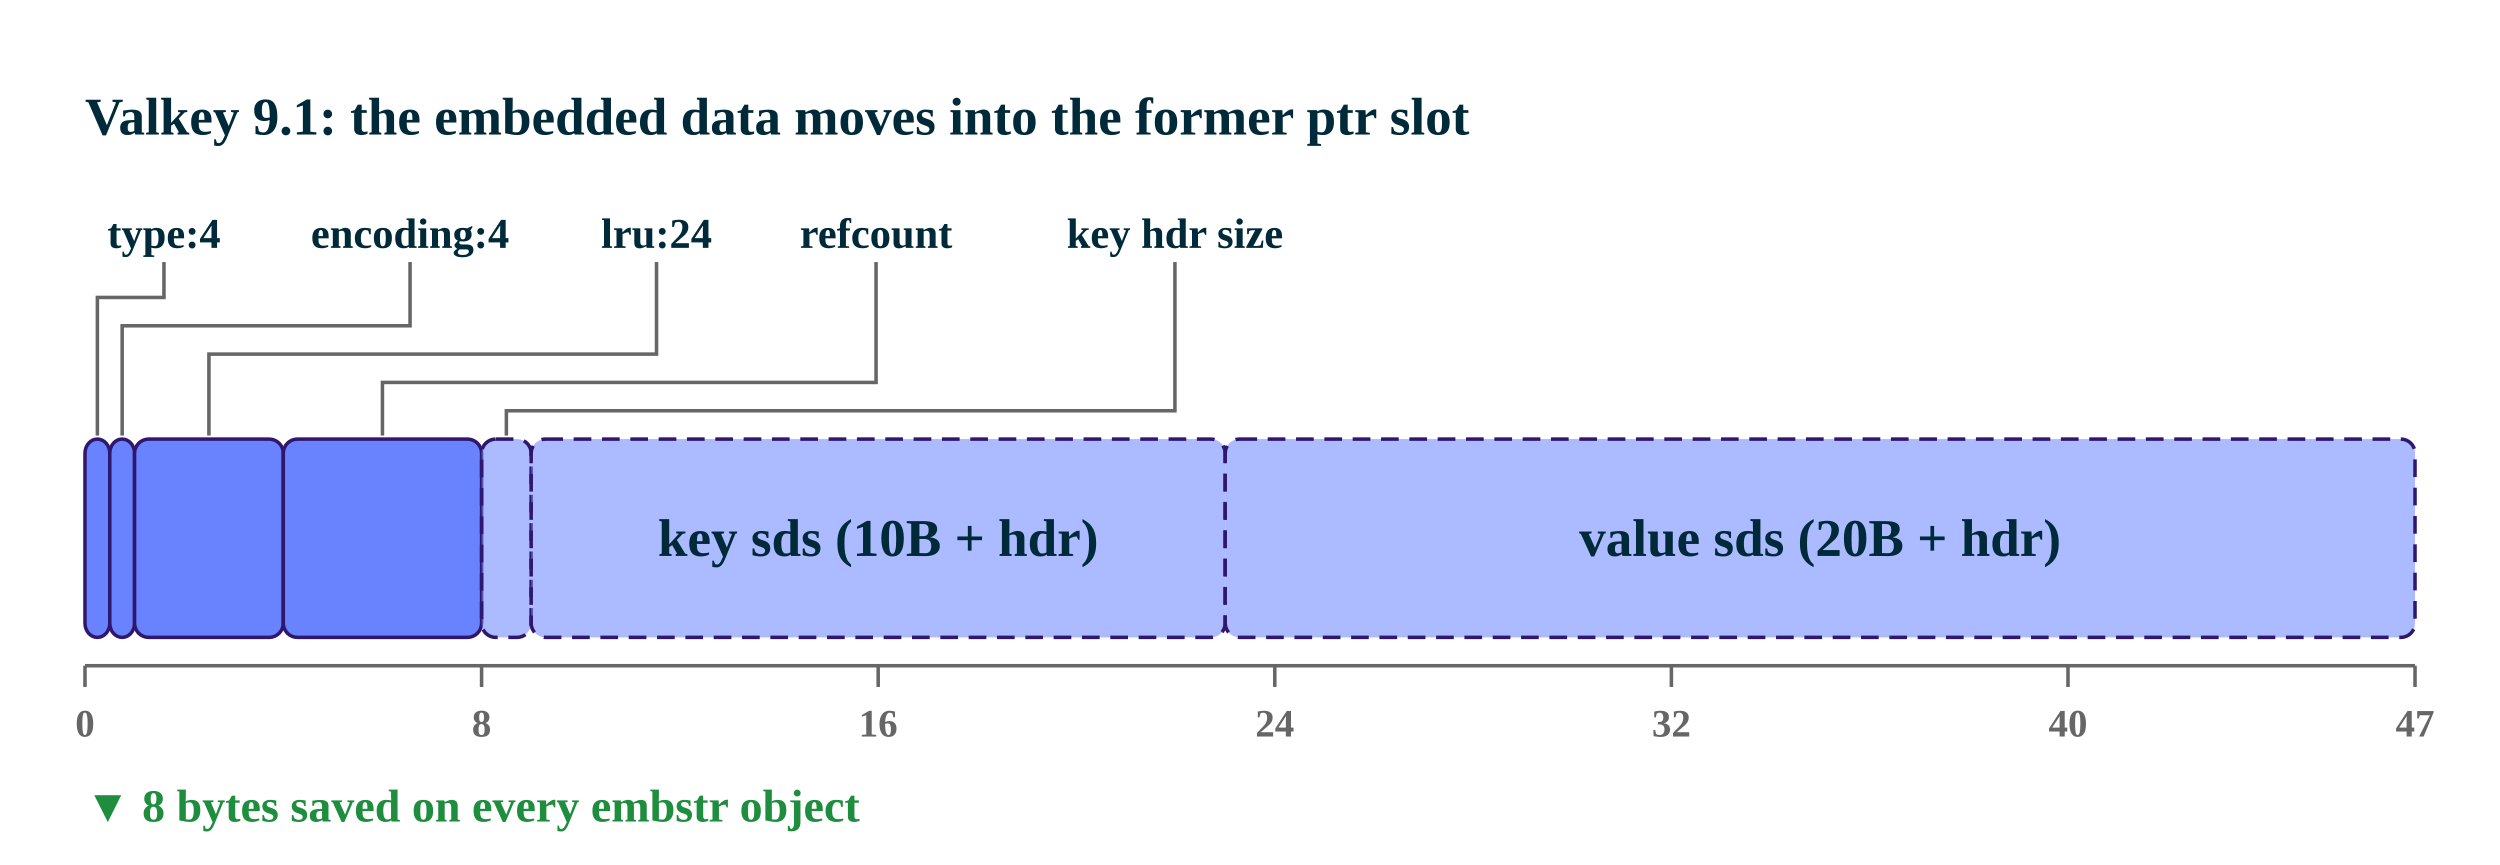
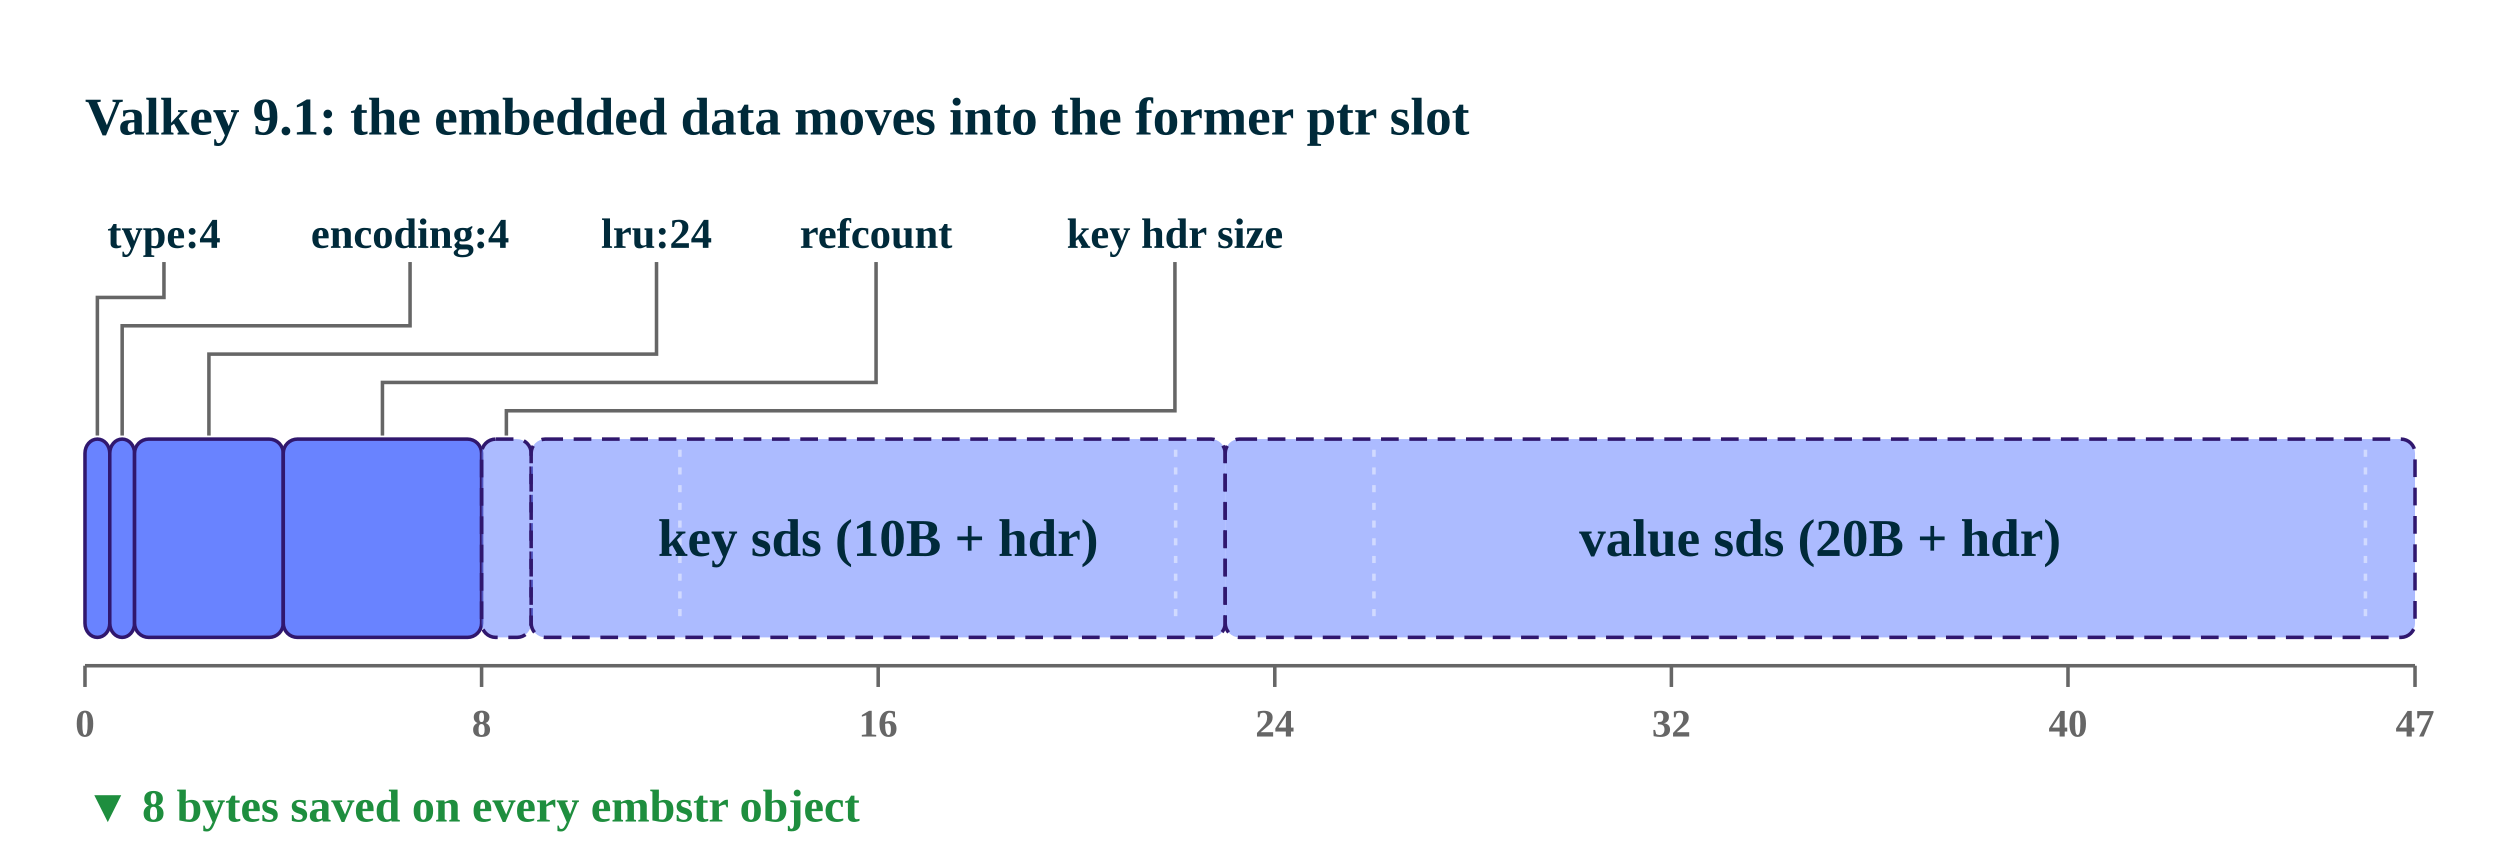
<svg xmlns="http://www.w3.org/2000/svg" viewBox="0 0 706 244" width="706" height="244">
  <style>
  .fd-background      { fill: var(--fd-background, #ffffff); }
  .fd-title   { fill: var(--fd-text, #002a3a); }
  .fd-field-box   { fill: var(--fd-field-fill, #6983ff); stroke: var(--fd-field-border, #30176e); stroke-width: 1; }
  .fd-padding-box     { fill: url(#fd-hatch); stroke: var(--fd-padding-stroke, #b9c2cc); stroke-width: 1; }
  .fd-flexible-array    { fill: none; stroke: var(--fd-muted, #666666); stroke-width: 1; stroke-dasharray: 4 3; }
  .fd-extra-box   { fill: var(--fd-field-fill, #6983ff); fill-opacity: 0.55; stroke: var(--fd-field-border, #30176e); stroke-width: 1; stroke-dasharray: 5 3; }
  .fd-allocation-plus    { fill: var(--fd-muted, #666666); }
  .fd-field-label   { fill: var(--fd-field-text, #ffffff); }
  .fd-padding-label  { fill: var(--fd-muted, #666666); }
  .fd-callout-label { fill: var(--fd-text, #002a3a); }
  .fd-leader-line  { stroke: var(--fd-muted, #666666); stroke-width: 1; fill: none; }
  .fd-ruler-line   { stroke: var(--fd-muted, #666666); stroke-width: 1; }
  .fd-cache-line   { stroke: var(--fd-text, #002a3a); stroke-width: 3; stroke-dasharray: 7 4; opacity: 0.8; }
  .fd-cache-line-label    { fill: var(--fd-text, #002a3a); }
  .fd-pointer-arrow  { stroke: var(--fd-text, #002a3a); stroke-width: 1.5; fill: none; }
  .fd-pointer-head   { fill: var(--fd-text, #002a3a); }
  .fd-ruler-label    { fill: var(--fd-muted, #666666); }
  .fd-note  { fill: var(--fd-highlight, #1e8e3e); }
  .fd-note-plain { fill: var(--fd-text, #002a3a); }
  text        { font-family: var(--fd-font, 'Fira Mono', Consolas, Menlo, Monaco, 'Courier New', monospace); }
  .fd-hatch-background { fill: var(--fd-padding-fill, #f5f7f7); }
  .fd-hatch-lines { stroke: var(--fd-padding-stroke, #b9c2cc); stroke-width: 1.5; }
  .fd-subdivision-line  { stroke: var(--fd-field-text, #ffffff); stroke-width: 1; stroke-dasharray: 2 3; opacity: 0.45; }
</style>
  <rect class="fd-background" width="100%" height="100%" rx="8" />
  <defs>
    <pattern id="fd-hatch" width="6" height="6" patternTransform="rotate(45)" patternUnits="userSpaceOnUse">
      <rect class="fd-hatch-background" width="6" height="6" />
      <line class="fd-hatch-lines" x1="0" y1="0" x2="0" y2="6" />
    </pattern>
  </defs>
  <text class="fd-title" x="24.0" y="38.0" font-size="15" font-weight="700" text-anchor="start">Valkey 9.1: the embedded data moves into the former ptr slot</text>
  <rect class="fd-field-box" x="24.0" y="124.0" width="7.0" height="56" rx="4" />
  <rect class="fd-field-box" x="31.0" y="124.0" width="7.0" height="56" rx="4" />
  <rect class="fd-field-box" x="38.0" y="124.0" width="42.0" height="56" rx="4" />
  <rect class="fd-field-box" x="80.0" y="124.0" width="56.0" height="56" rx="4" />
  <rect class="fd-extra-box" x="136.0" y="124.0" width="14.0" height="56" rx="4" />
  <rect class="fd-extra-box" x="150.0" y="124.0" width="196.0" height="56" rx="4" />
+   <line class="fd-subdivision-line" x1="192.0" y1="127.0" x2="192.0" y2="177.0" />
+   <line class="fd-subdivision-line" x1="332.0" y1="127.0" x2="332.0" y2="177.0" />
  <rect class="fd-extra-box" x="346.0" y="124.0" width="336.0" height="56" rx="4" />
+   <line class="fd-subdivision-line" x1="388.0" y1="127.0" x2="388.0" y2="177.0" />
+   <line class="fd-subdivision-line" x1="668.0" y1="127.0" x2="668.0" y2="177.0" />
  <text class="fd-callout-label" x="248.0" y="157.0" font-size="15" font-weight="700" text-anchor="middle">key sds (10B + hdr)</text>
  <text class="fd-callout-label" x="514.0" y="157.0" font-size="15" font-weight="700" text-anchor="middle">value sds (20B + hdr)</text>
  <text class="fd-callout-label" x="46.3" y="70.0" font-size="12" font-weight="600" text-anchor="middle">type:4</text>
  <path class="fd-leader-line" d="M 46.3 74.0 V 84.0 H 27.5 V 123.0" />
  <text class="fd-callout-label" x="115.8" y="70.0" font-size="12" font-weight="600" text-anchor="middle">encoding:4</text>
  <path class="fd-leader-line" d="M 115.8 74.0 V 92.0 H 34.5 V 123.0" />
  <text class="fd-callout-label" x="185.4" y="70.0" font-size="12" font-weight="600" text-anchor="middle">lru:24</text>
  <path class="fd-leader-line" d="M 185.4 74.0 V 100.0 H 59.0 V 123.0" />
  <text class="fd-callout-label" x="247.4" y="70.0" font-size="12" font-weight="600" text-anchor="middle">refcount</text>
  <path class="fd-leader-line" d="M 247.4 74.0 V 108.0 H 108.0 V 123.0" />
  <text class="fd-callout-label" x="331.8" y="70.0" font-size="12" font-weight="600" text-anchor="middle">key hdr size</text>
  <path class="fd-leader-line" d="M 331.8 74.0 V 116.0 H 143.0 V 123.0" />
  <line class="fd-ruler-line" x1="24.0" y1="188" x2="682.0" y2="188" />
  <line class="fd-ruler-line" x1="24.0" y1="188" x2="24.0" y2="194" />
  <text class="fd-ruler-label" x="24.0" y="208.0" font-size="11" font-weight="600" text-anchor="middle">0</text>
  <line class="fd-ruler-line" x1="136.0" y1="188" x2="136.0" y2="194" />
  <text class="fd-ruler-label" x="136.0" y="208.0" font-size="11" font-weight="600" text-anchor="middle">8</text>
  <line class="fd-ruler-line" x1="248.0" y1="188" x2="248.0" y2="194" />
  <text class="fd-ruler-label" x="248.0" y="208.0" font-size="11" font-weight="600" text-anchor="middle">16</text>
  <line class="fd-ruler-line" x1="360.0" y1="188" x2="360.0" y2="194" />
  <text class="fd-ruler-label" x="360.0" y="208.0" font-size="11" font-weight="600" text-anchor="middle">24</text>
  <line class="fd-ruler-line" x1="472.0" y1="188" x2="472.0" y2="194" />
  <text class="fd-ruler-label" x="472.0" y="208.0" font-size="11" font-weight="600" text-anchor="middle">32</text>
  <line class="fd-ruler-line" x1="584.0" y1="188" x2="584.0" y2="194" />
  <text class="fd-ruler-label" x="584.0" y="208.0" font-size="11" font-weight="600" text-anchor="middle">40</text>
  <line class="fd-ruler-line" x1="682.0" y1="188" x2="682.0" y2="194" />
  <text class="fd-ruler-label" x="682.0" y="208.0" font-size="11" font-weight="600" text-anchor="middle">47</text>
  <text class="fd-note" x="24.0" y="232.0" font-size="13" font-weight="700" text-anchor="start">▼ 8 bytes saved on every embstr object</text>
</svg>
